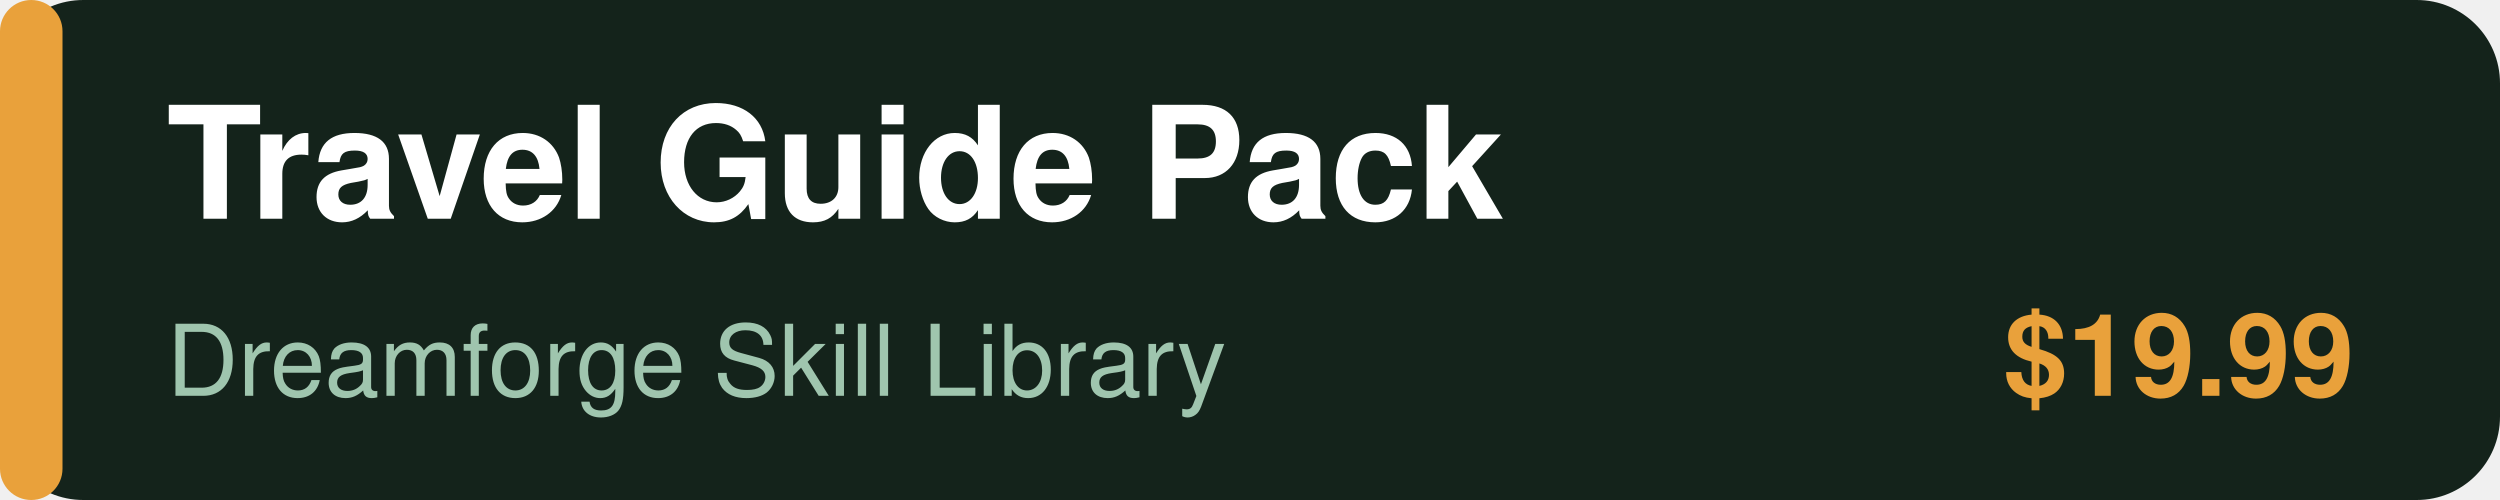
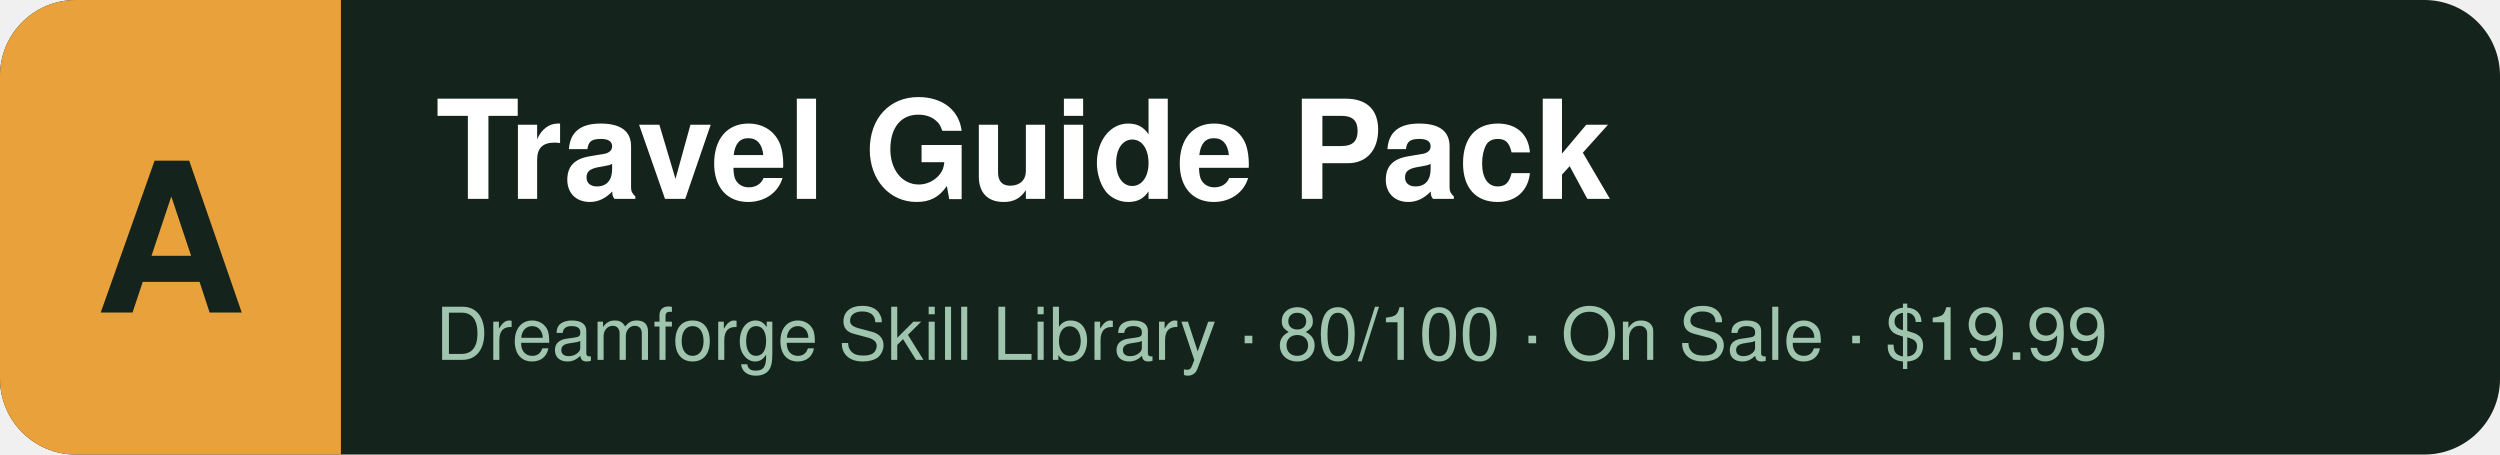
- <svg xmlns="http://www.w3.org/2000/svg" width="240" height="48" viewBox="0 0 240 48" role="img" aria-label="Travel Guide Pack — Dreamforge Skill Library">
-   <rect width="240" height="48" rx="8" fill="#14231b" />
-   <rect width="6" height="48" rx="3" fill="#e9a13b" />
-   <text x="16" y="21" font-family="Segoe UI, Helvetica, Arial, sans-serif" font-size="15.0" font-weight="700" fill="#ffffff">Travel Guide Pack</text>
-   <text x="16" y="38" font-family="Segoe UI, Helvetica, Arial, sans-serif" font-size="9.5" fill="#9fc5ae">Dreamforge Skill Library</text>
-   <text x="226" y="38" text-anchor="end" font-family="Segoe UI, Helvetica, Arial, sans-serif" font-size="11" font-weight="700" fill="#e9a13b">$19.99</text>
+ <svg xmlns="http://www.w3.org/2000/svg" width="264" height="48" viewBox="0 0 264 48" role="img" aria-label="Travel Guide Pack — grade A, completeness 80/100, On Sale — Dreamforge Skill Library">
+   <rect width="264" height="48" rx="8" fill="#14231b" />
+   <path d="M8 0 h28 v48 h-28 a8 8 0 0 1 -8 -8 v-32 a8 8 0 0 1 8 -8 z" fill="#e9a13b" />
+   <text x="18" y="33" text-anchor="middle" font-family="Segoe UI, Helvetica, Arial, sans-serif" font-size="22" font-weight="800" fill="#14231b">A</text>
+   <text x="46" y="21" font-family="Segoe UI, Helvetica, Arial, sans-serif" font-size="14.5" font-weight="700" fill="#ffffff">Travel Guide Pack</text>
+   <text x="46" y="38" font-family="Segoe UI, Helvetica, Arial, sans-serif" font-size="7.7" fill="#9fc5ae">Dreamforge Skill Library · 80/100 · On Sale · $19.99</text>
</svg>
